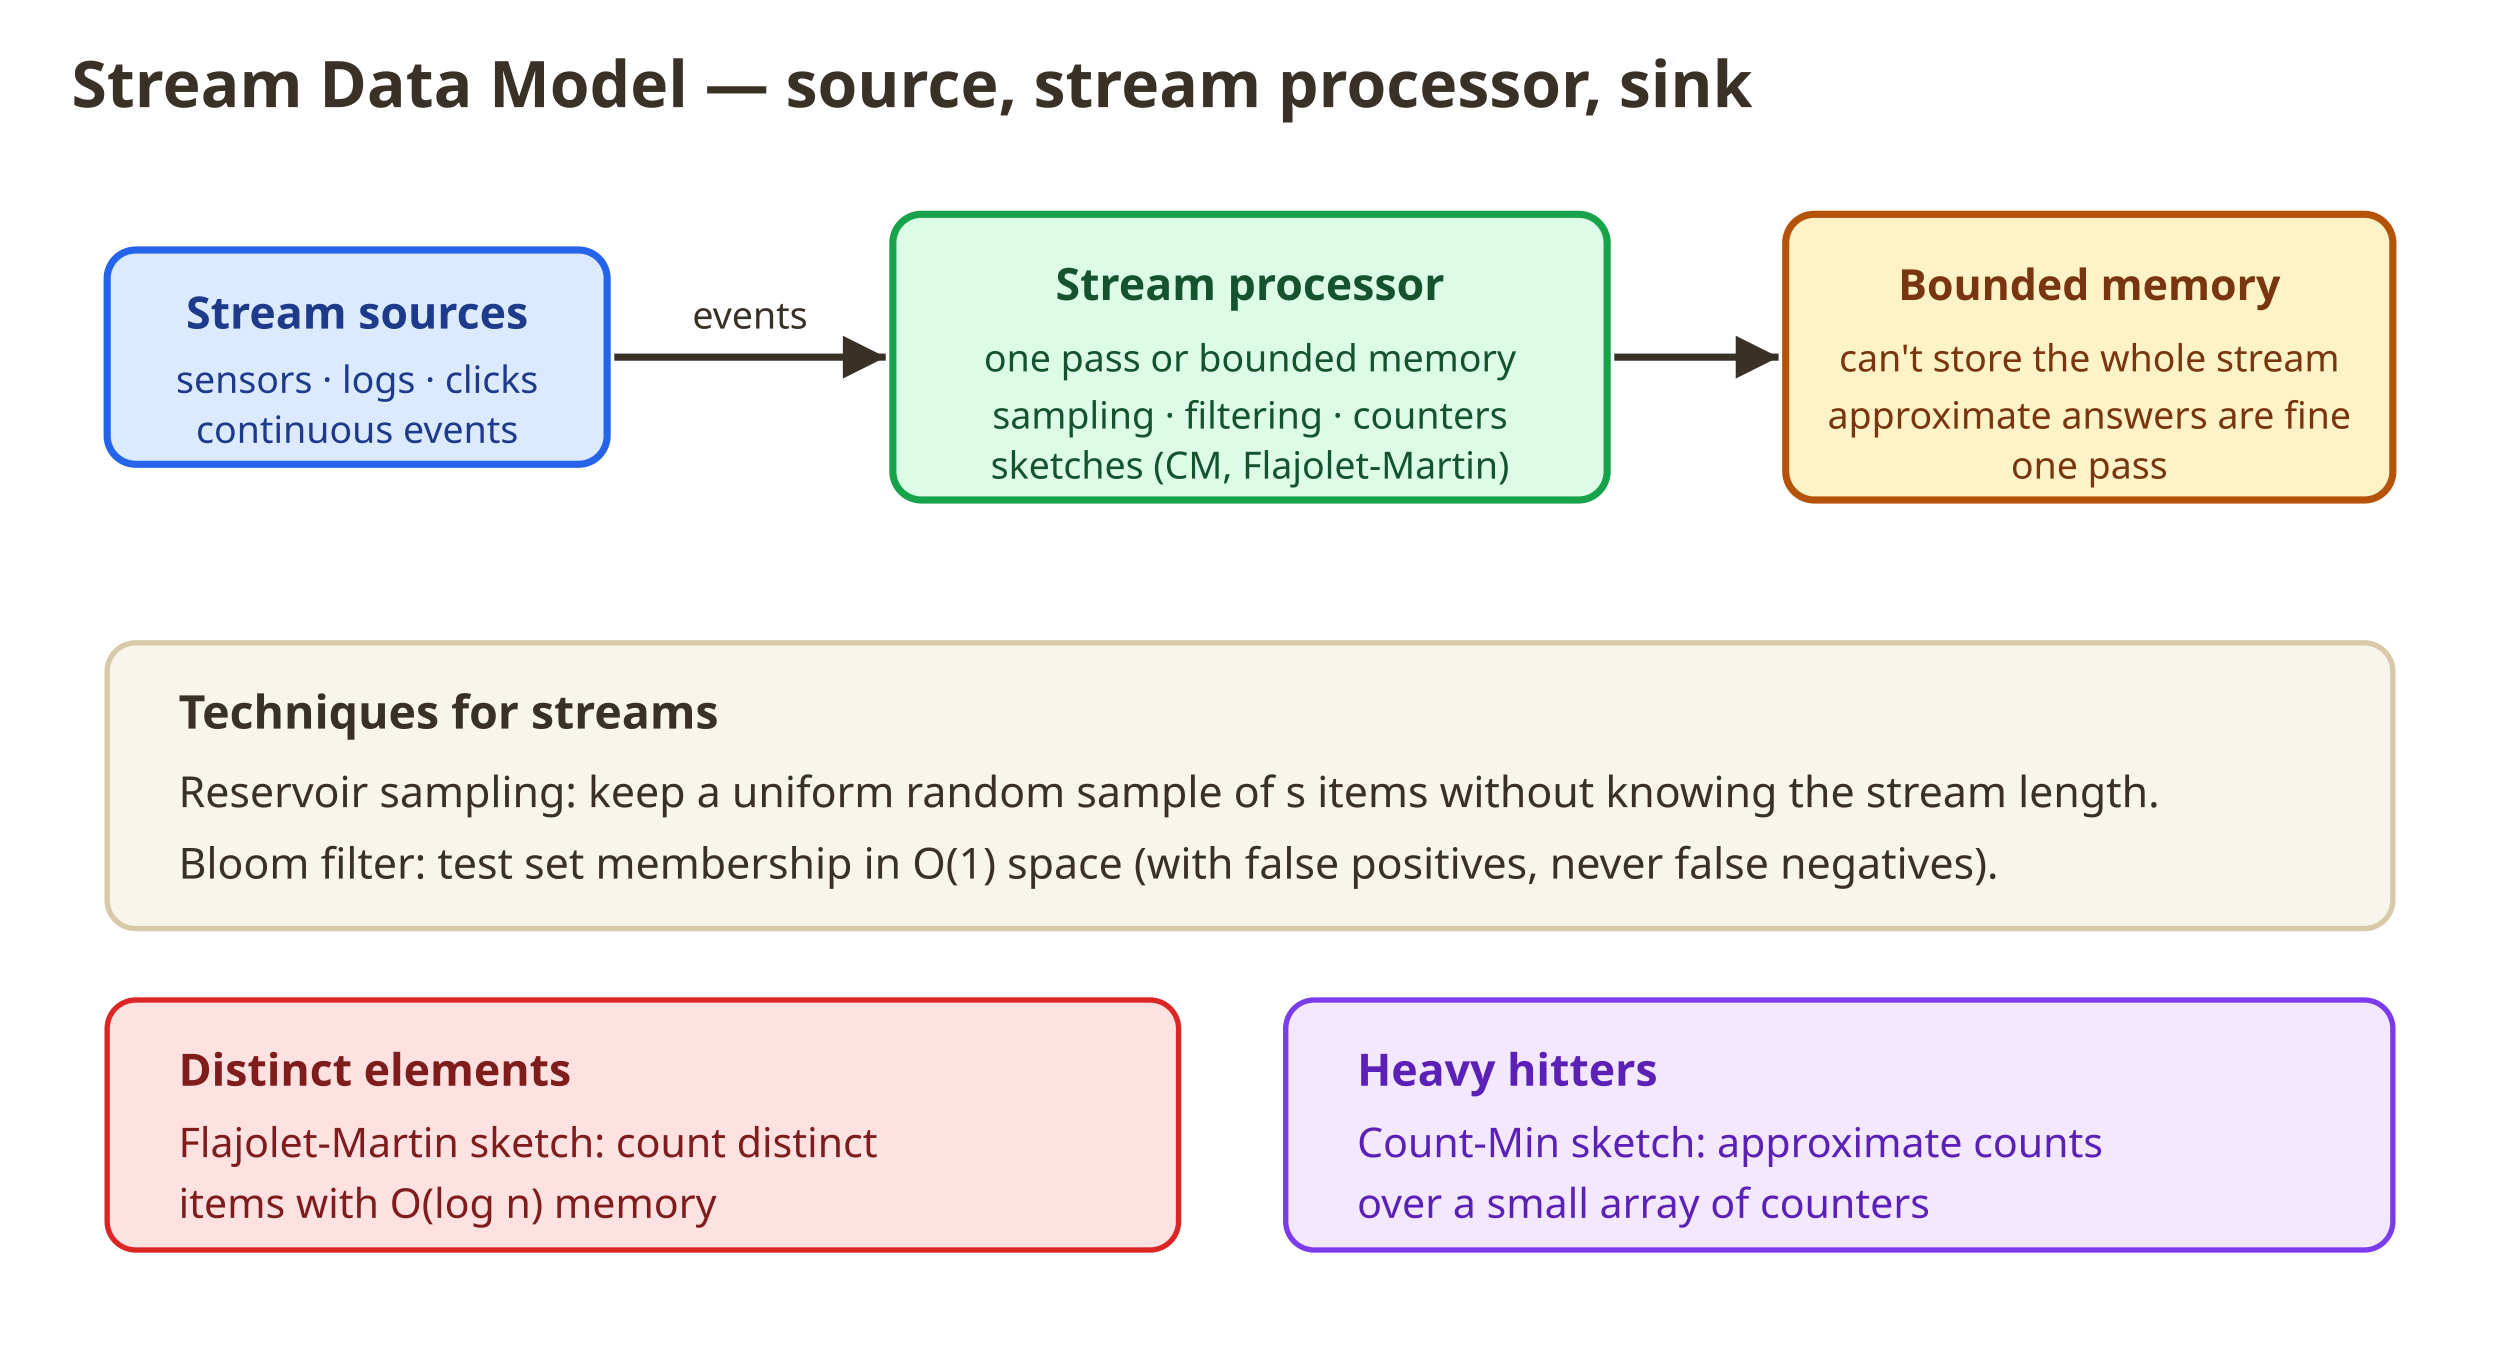
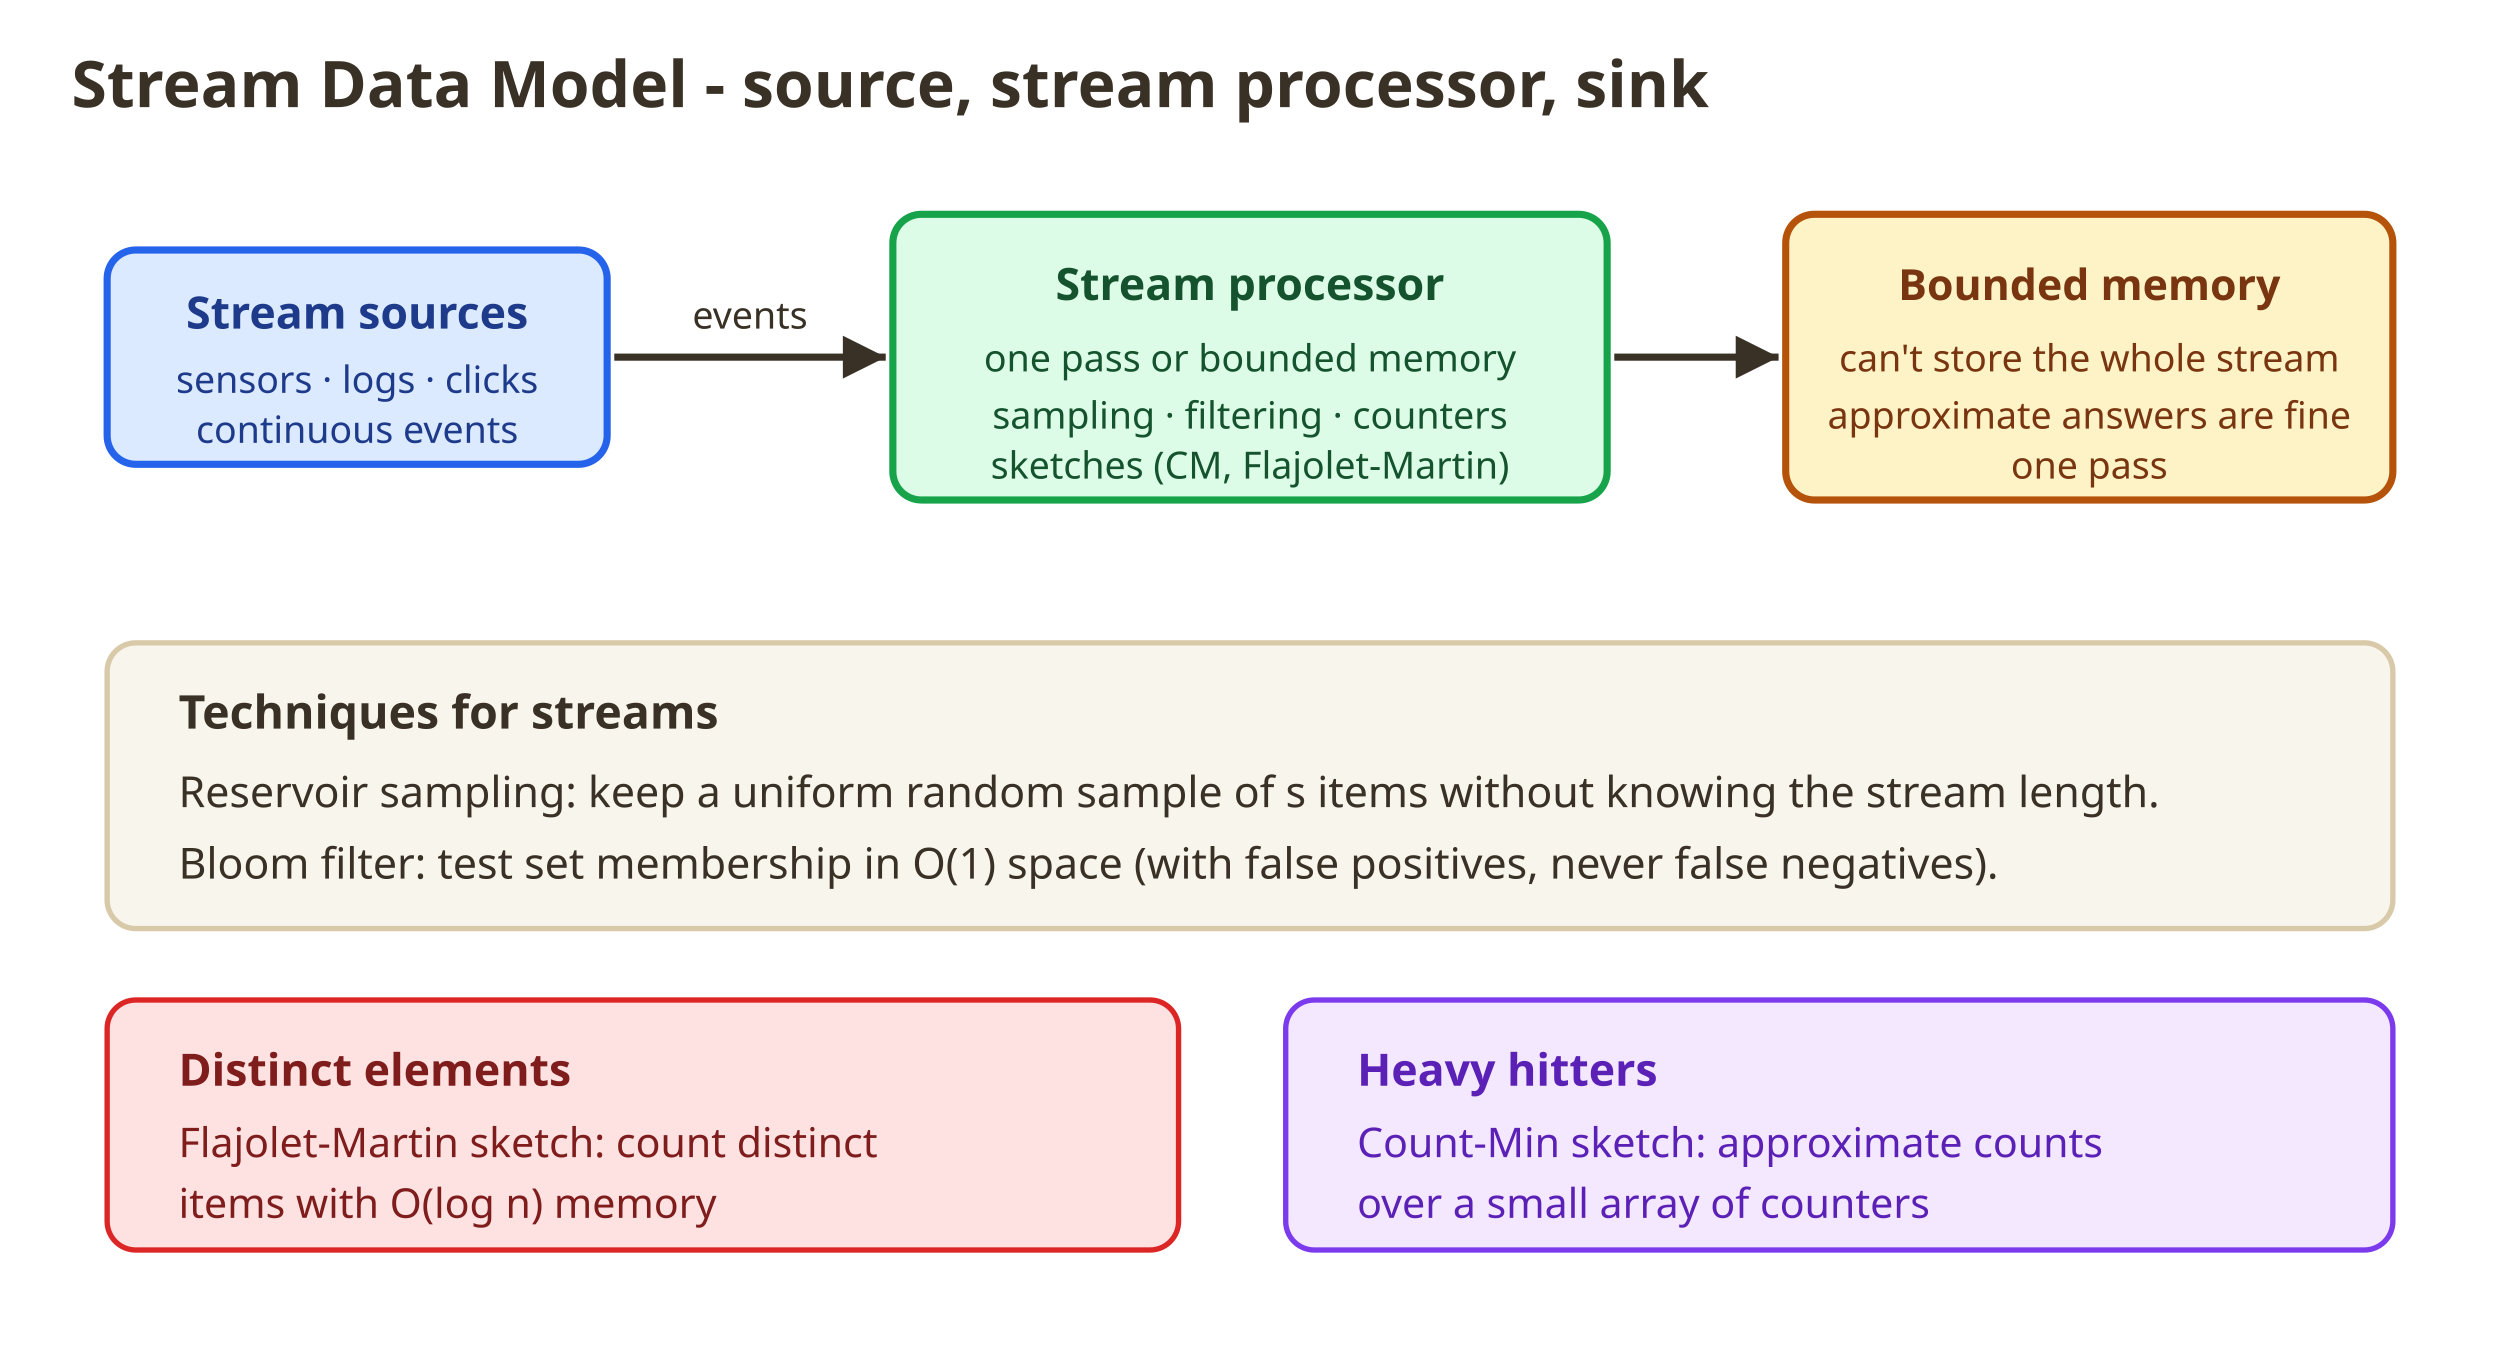
<svg xmlns="http://www.w3.org/2000/svg" viewBox="0 0 700 380" font-family="'Segoe UI', system-ui, sans-serif">
-   <text x="20" y="30" font-size="18" fill="#3a3126" font-weight="700">Stream Data Model — source, stream processor, sink</text>
+   <text x="20" y="30" font-size="18" fill="#3a3126" font-weight="700">Stream Data Model - source, stream processor, sink</text>
  <rect x="30" y="70" width="140" height="60" rx="8" fill="#dbeafe" stroke="#2563eb" stroke-width="2" />
  <text x="100" y="92" font-size="12.5" text-anchor="middle" fill="#1e3a8a" font-weight="700">Stream sources</text>
  <text x="100" y="110" font-size="10.5" text-anchor="middle" fill="#1e3a8a">sensors · logs · clicks</text>
  <text x="100" y="124" font-size="10.5" text-anchor="middle" fill="#1e3a8a">continuous events</text>
  <rect x="250" y="60" width="200" height="80" rx="8" fill="#dcfce7" stroke="#16a34a" stroke-width="2" />
  <text x="350" y="84" font-size="12.5" text-anchor="middle" fill="#14532d" font-weight="700">Stream processor</text>
  <text x="350" y="104" font-size="10.5" text-anchor="middle" fill="#14532d">one pass or bounded memory</text>
  <text x="350" y="120" font-size="10.5" text-anchor="middle" fill="#14532d">sampling · filtering · counters</text>
  <text x="350" y="134" font-size="10.5" text-anchor="middle" fill="#14532d">sketches (CM, Flajolet-Martin)</text>
  <path d="M 172 100 L 248 100" stroke="#3a3126" stroke-width="2" marker-end="url(#sta)" />
  <text x="210" y="92" font-size="10.5" text-anchor="middle" fill="#3a3126">events</text>
  <rect x="500" y="60" width="170" height="80" rx="8" fill="#fef3c7" stroke="#b45309" stroke-width="2" />
  <text x="585" y="84" font-size="12" text-anchor="middle" fill="#78350f" font-weight="700">Bounded memory</text>
  <text x="585" y="104" font-size="10.5" text-anchor="middle" fill="#78350f">can't store the whole stream</text>
  <text x="585" y="120" font-size="10.5" text-anchor="middle" fill="#78350f">approximate answers are fine</text>
  <text x="585" y="134" font-size="10.5" text-anchor="middle" fill="#78350f">one pass</text>
  <path d="M 452 100 L 498 100" stroke="#3a3126" stroke-width="2" marker-end="url(#sta)" />
  <rect x="30" y="180" width="640" height="80" rx="8" fill="#f8f5ec" stroke="#d8c9a8" stroke-width="1.5" />
  <text x="50" y="204" font-size="13" fill="#3a3126" font-weight="700">Techniques for streams</text>
  <text x="50" y="226" font-size="12" fill="#3a3126">Reservoir sampling: keep a uniform random sample of s items without knowing the stream length.</text>
  <text x="50" y="246" font-size="12" fill="#3a3126">Bloom filter: test set membership in O(1) space (with false positives, never false negatives).</text>
  <rect x="30" y="280" width="300" height="70" rx="8" fill="#fee2e2" stroke="#dc2626" stroke-width="1.5" />
  <text x="50" y="304" font-size="12.5" fill="#7f1d1d" font-weight="700">Distinct elements</text>
  <text x="50" y="324" font-size="11.5" fill="#7f1d1d">Flajolet-Martin sketch: count distinct</text>
  <text x="50" y="341" font-size="11.5" fill="#7f1d1d">items with O(log n) memory</text>
  <rect x="360" y="280" width="310" height="70" rx="8" fill="#f3e8ff" stroke="#7c3aed" stroke-width="1.5" />
  <text x="380" y="304" font-size="12.5" fill="#5b21b6" font-weight="700">Heavy hitters</text>
  <text x="380" y="324" font-size="11.5" fill="#5b21b6">Count-Min sketch: approximate counts</text>
  <text x="380" y="341" font-size="11.5" fill="#5b21b6">over a small array of counters</text>
  <defs>
    <marker id="sta" markerWidth="8" markerHeight="8" refX="6" refY="3" orient="auto">
      <path d="M0,0 L6,3 L0,6 Z" fill="#3a3126" />
    </marker>
  </defs>
</svg>
